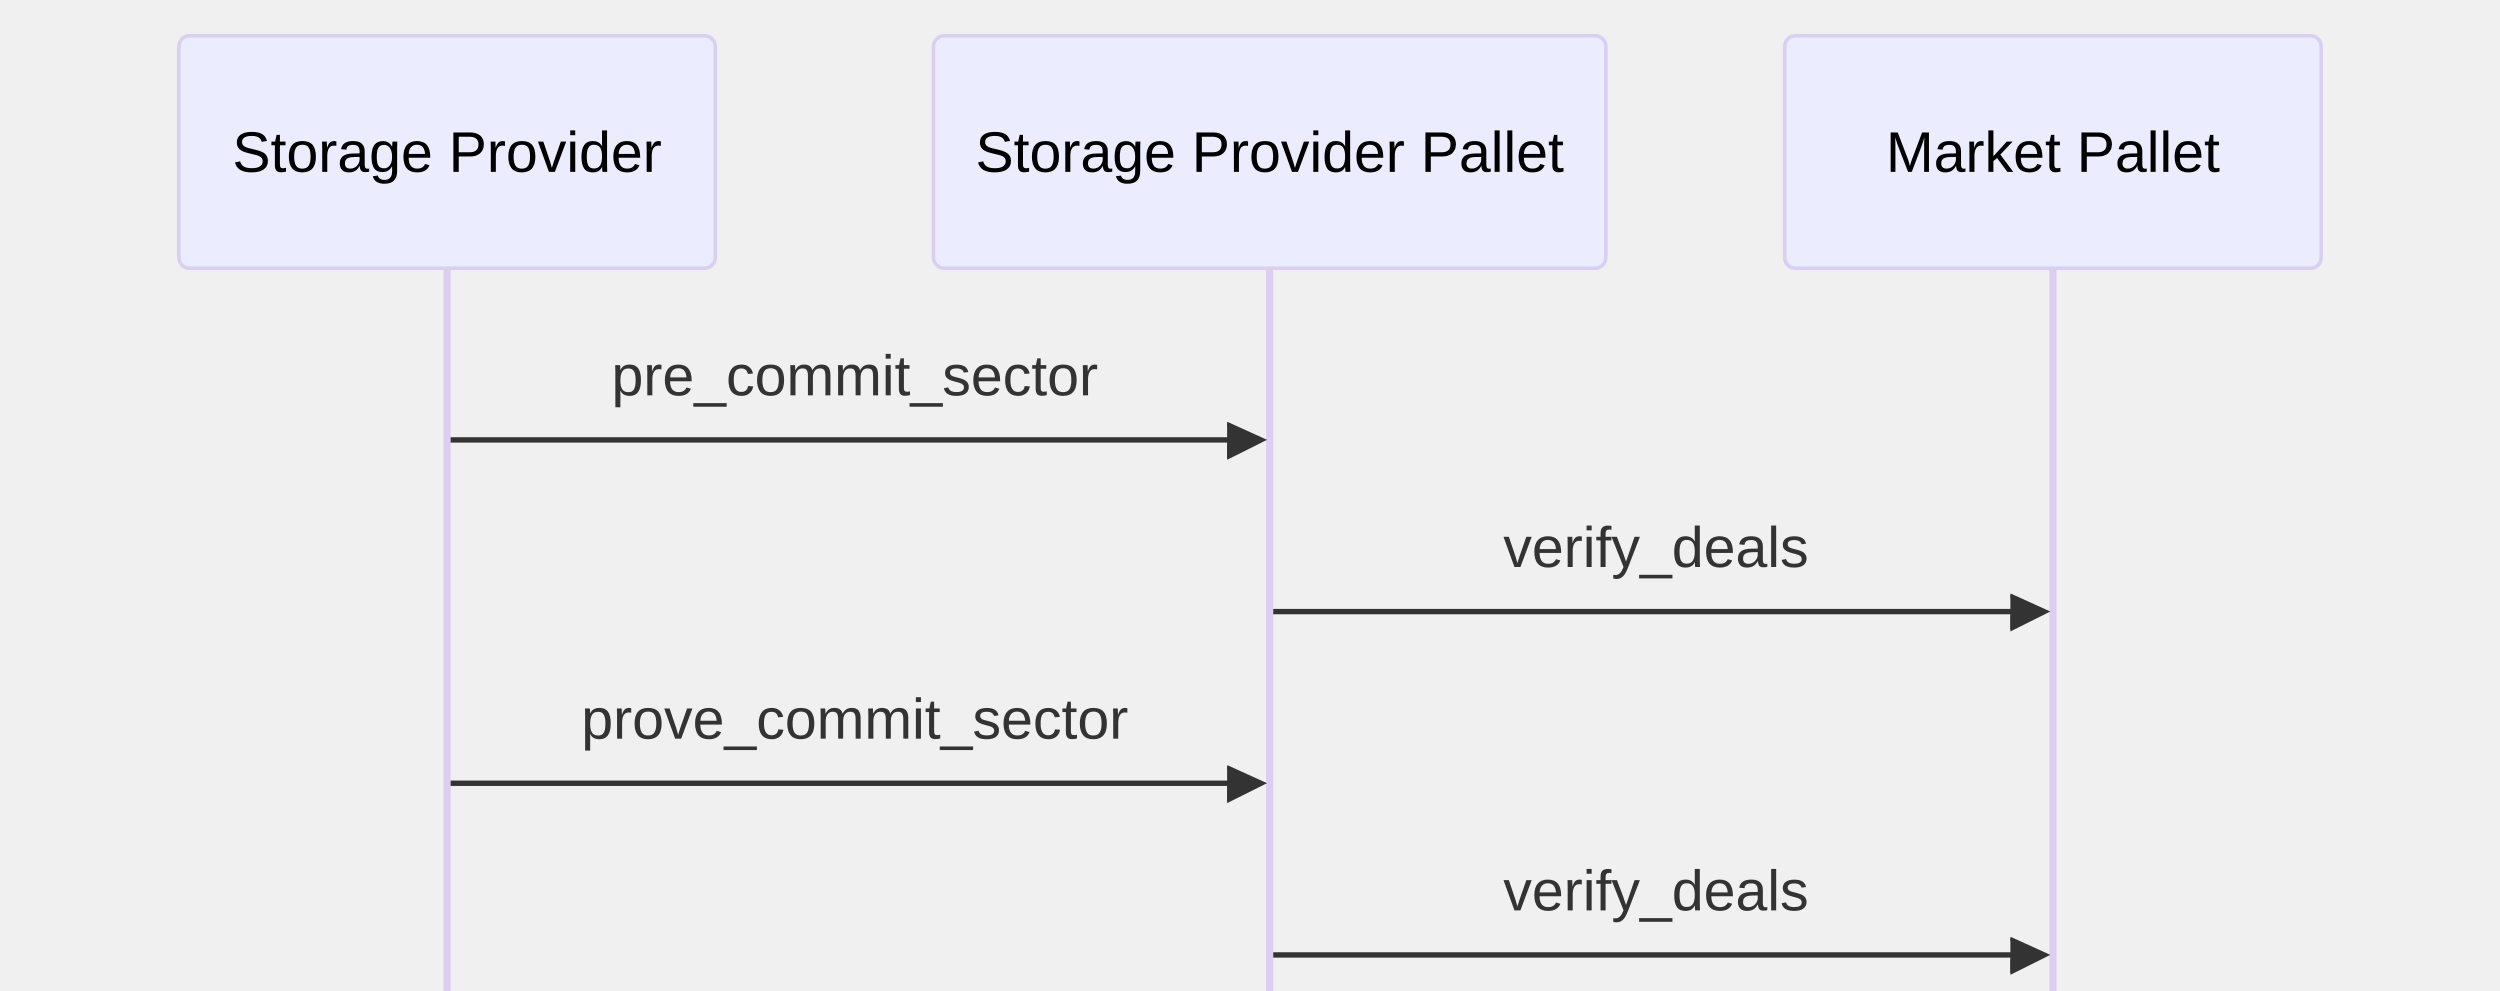
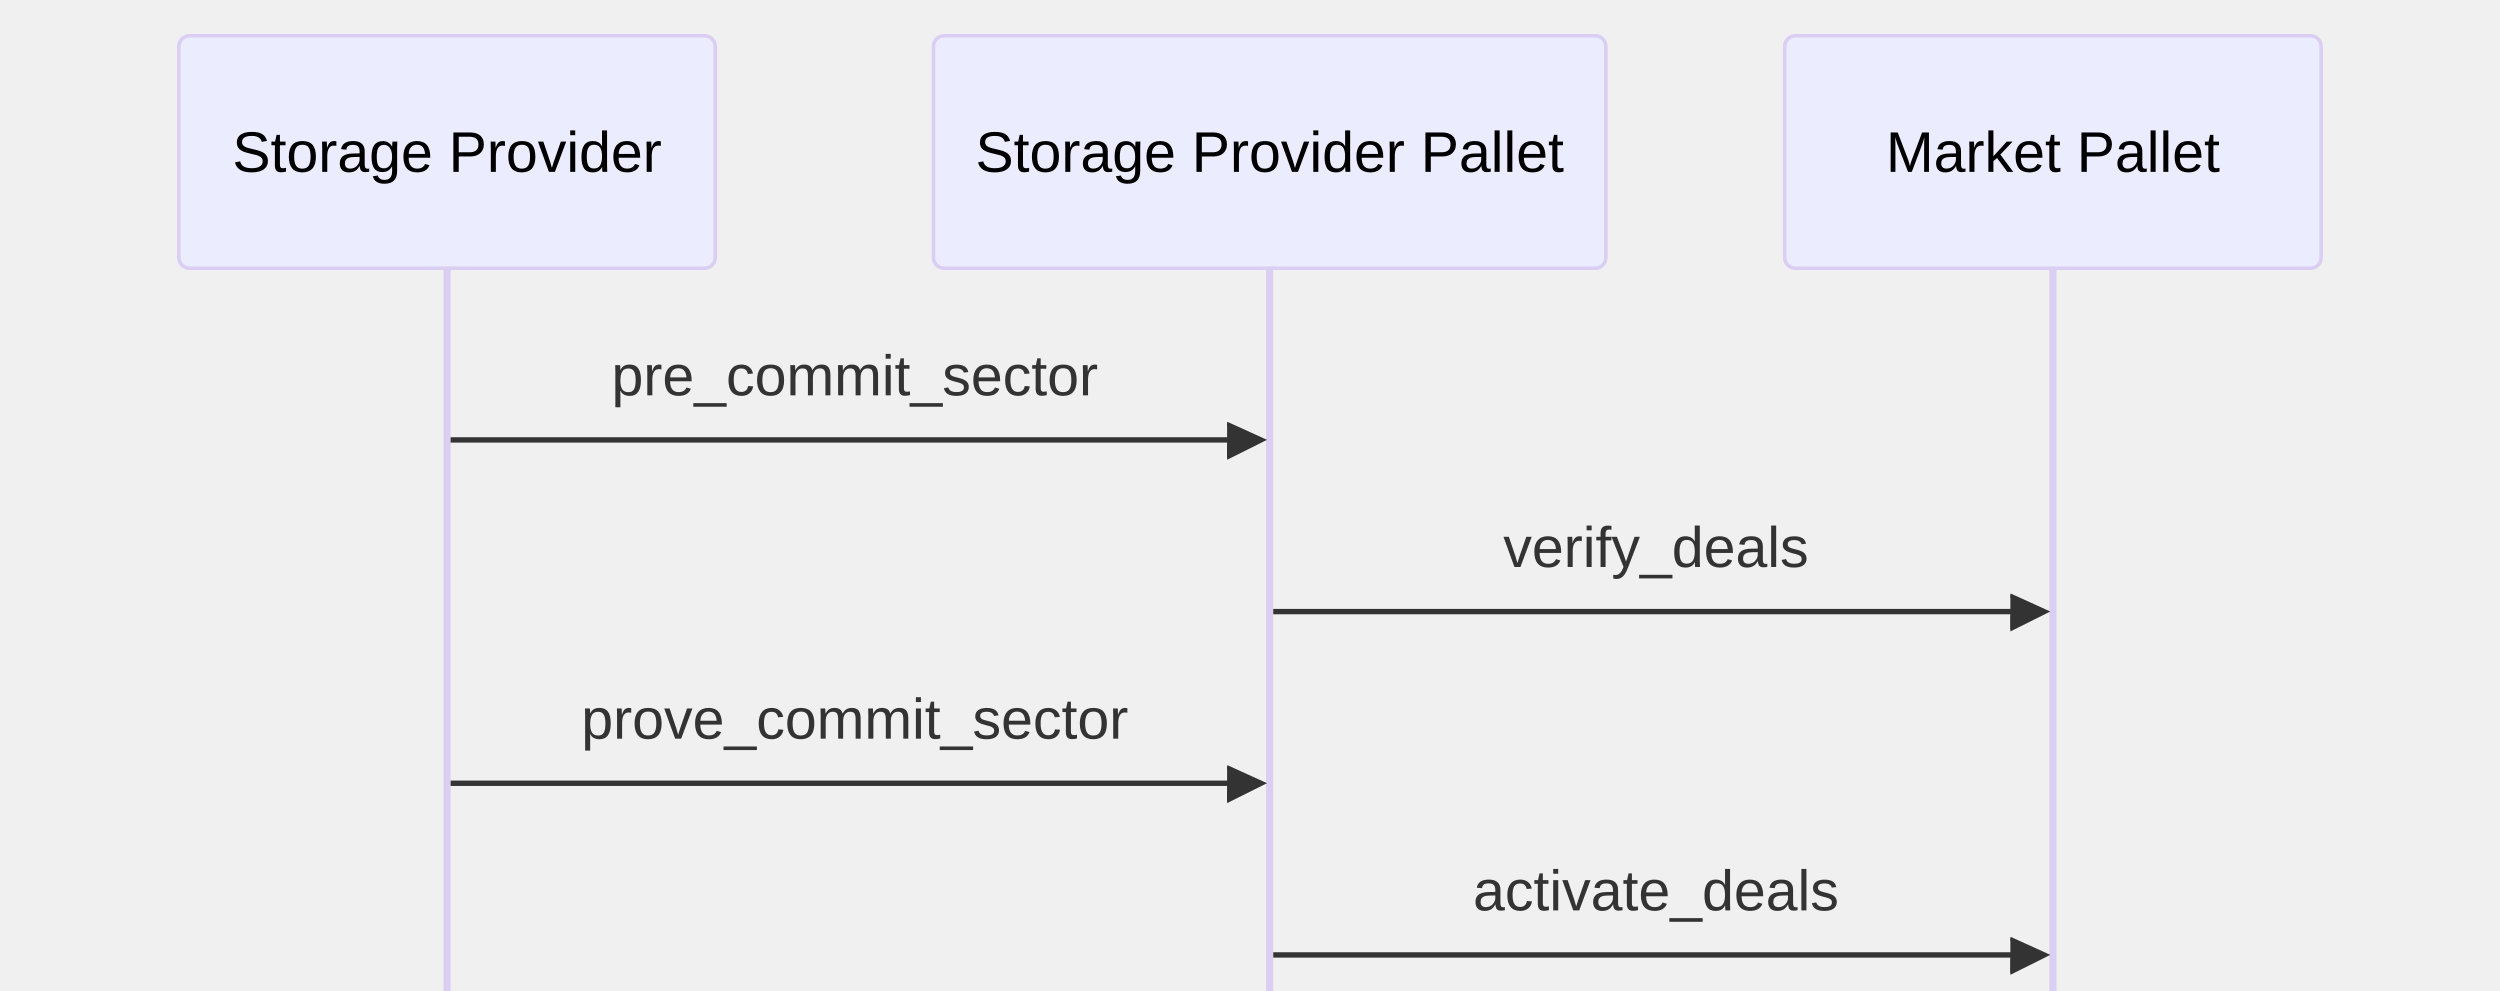
<svg xmlns="http://www.w3.org/2000/svg" aria-roledescription="sequence" role="graphics-document document" viewBox="-50 -10 699 277" style="max-width: 100%;" width="100%" id="graph-div" height="100%">
  <g>
    <line name="Market Pallet" stroke="#999" stroke-width="0.5px" class="actor-line 200" y2="300" x2="524" y1="5" x1="524" id="actor1200" />
    <g id="root-1200">
      <rect class="actor actor-top" ry="3" rx="3" name="Market Pallet" height="65" width="150" stroke="#666" fill="#eaeaea" y="0" x="449" />
      <text class="actor actor-box" alignment-baseline="central" dominant-baseline="central" style="text-anchor: middle; font-size: 16px; font-weight: 400;" y="32.5" x="524">
        <tspan dy="0" x="524">Market Pallet</tspan>
      </text>
    </g>
  </g>
  <g>
    <line name="Storage Provider Pallet" stroke="#999" stroke-width="0.5px" class="actor-line 200" y2="300" x2="305" y1="5" x1="305" id="actor1199" />
    <g id="root-1199">
      <rect class="actor actor-top" ry="3" rx="3" name="Storage Provider Pallet" height="65" width="188" stroke="#666" fill="#eaeaea" y="0" x="211" />
      <text class="actor actor-box" alignment-baseline="central" dominant-baseline="central" style="text-anchor: middle; font-size: 16px; font-weight: 400;" y="32.5" x="305">
        <tspan dy="0" x="305">Storage Provider Pallet</tspan>
      </text>
    </g>
  </g>
  <g>
    <line name="Storage Provider" stroke="#999" stroke-width="0.5px" class="actor-line 200" y2="300" x2="75" y1="5" x1="75" id="actor1198" />
    <g id="root-1198">
      <rect class="actor actor-top" ry="3" rx="3" name="Storage Provider" height="65" width="150" stroke="#666" fill="#eaeaea" y="0" x="0" />
      <text class="actor actor-box" alignment-baseline="central" dominant-baseline="central" style="text-anchor: middle; font-size: 16px; font-weight: 400;" y="32.5" x="75">
        <tspan dy="0" x="75">Storage Provider</tspan>
      </text>
    </g>
  </g>
  <style>#graph-div{font-family:"trebuchet ms",verdana,arial,sans-serif;font-size:16px;fill:#333;}#graph-div .error-icon{fill:#552222;}#graph-div .error-text{fill:#552222;stroke:#552222;}#graph-div .edge-thickness-normal{stroke-width:1px;}#graph-div .edge-thickness-thick{stroke-width:3.5px;}#graph-div .edge-pattern-solid{stroke-dasharray:0;}#graph-div .edge-thickness-invisible{stroke-width:0;fill:none;}#graph-div .edge-pattern-dashed{stroke-dasharray:3;}#graph-div .edge-pattern-dotted{stroke-dasharray:2;}#graph-div .marker{fill:#333333;stroke:#333333;}#graph-div .marker.cross{stroke:#333333;}#graph-div svg{font-family:"trebuchet ms",verdana,arial,sans-serif;font-size:16px;}#graph-div p{margin:0;}#graph-div .actor{stroke:hsl(259.626, 59.777%, 87.902%);fill:#ECECFF;}#graph-div text.actor&gt;tspan{fill:black;stroke:none;}#graph-div .actor-line{stroke:hsl(259.626, 59.777%, 87.902%);}#graph-div .messageLine0{stroke-width:1.5;stroke-dasharray:none;stroke:#333;}#graph-div .messageLine1{stroke-width:1.5;stroke-dasharray:2,2;stroke:#333;}#graph-div #arrowhead path{fill:#333;stroke:#333;}#graph-div .sequenceNumber{fill:white;}#graph-div #sequencenumber{fill:#333;}#graph-div #crosshead path{fill:#333;stroke:#333;}#graph-div .messageText{fill:#333;stroke:none;}#graph-div .labelBox{stroke:hsl(259.626, 59.777%, 87.902%);fill:#ECECFF;}#graph-div .labelText,#graph-div .labelText&gt;tspan{fill:black;stroke:none;}#graph-div .loopText,#graph-div .loopText&gt;tspan{fill:black;stroke:none;}#graph-div .loopLine{stroke-width:2px;stroke-dasharray:2,2;stroke:hsl(259.626, 59.777%, 87.902%);fill:hsl(259.626, 59.777%, 87.902%);}#graph-div .note{stroke:#aaaa33;fill:#fff5ad;}#graph-div .noteText,#graph-div .noteText&gt;tspan{fill:black;stroke:none;}#graph-div .activation0{fill:#f4f4f4;stroke:#666;}#graph-div .activation1{fill:#f4f4f4;stroke:#666;}#graph-div .activation2{fill:#f4f4f4;stroke:#666;}#graph-div .actorPopupMenu{position:absolute;}#graph-div .actorPopupMenuPanel{position:absolute;fill:#ECECFF;box-shadow:0px 8px 16px 0px rgba(0,0,0,0.2);filter:drop-shadow(3px 5px 2px rgb(0 0 0 / 0.4));}#graph-div .actor-man line{stroke:hsl(259.626, 59.777%, 87.902%);fill:#ECECFF;}#graph-div .actor-man circle,#graph-div line{stroke:hsl(259.626, 59.777%, 87.902%);fill:#ECECFF;stroke-width:2px;}#graph-div :root{--mermaid-font-family:"trebuchet ms",verdana,arial,sans-serif;}</style>
  <g />
  <defs>
    <symbol height="24" width="24" id="computer">
      <path d="M2 2v13h20v-13h-20zm18 11h-16v-9h16v9zm-10.228 6l.466-1h3.524l.467 1h-4.457zm14.228 3h-24l2-6h2.104l-1.33 4h18.45l-1.297-4h2.073l2 6zm-5-10h-14v-7h14v7z" transform="scale(.5)" />
    </symbol>
  </defs>
  <defs>
    <symbol clip-rule="evenodd" fill-rule="evenodd" id="database">
      <path d="M12.258.001l.256.004.255.005.253.008.251.01.249.012.247.015.246.016.242.019.241.02.239.023.236.024.233.027.231.028.229.031.225.032.223.034.22.036.217.038.214.04.211.041.208.043.205.045.201.046.198.048.194.05.191.051.187.053.183.054.18.056.175.057.172.059.168.06.163.061.16.063.155.064.15.066.074.033.073.033.071.034.07.034.069.035.068.035.067.035.066.035.064.036.064.036.062.036.06.036.06.037.058.037.058.037.055.038.055.038.053.038.052.038.051.039.05.039.048.039.047.039.045.04.044.04.043.04.041.04.04.041.039.041.037.041.036.041.034.041.033.042.032.042.03.042.029.042.027.042.026.043.024.043.023.043.021.043.02.043.018.044.017.043.015.044.013.044.012.044.011.045.009.044.007.045.006.045.004.045.002.045.001.045v17l-.001.045-.002.045-.004.045-.006.045-.007.045-.009.044-.011.045-.012.044-.013.044-.015.044-.017.043-.018.044-.02.043-.021.043-.023.043-.024.043-.026.043-.027.042-.029.042-.03.042-.032.042-.033.042-.034.041-.036.041-.037.041-.039.041-.04.041-.041.04-.043.04-.044.04-.045.04-.047.039-.048.039-.05.039-.051.039-.052.038-.053.038-.055.038-.055.038-.058.037-.058.037-.06.037-.06.036-.062.036-.064.036-.064.036-.066.035-.067.035-.068.035-.069.035-.07.034-.071.034-.073.033-.074.033-.15.066-.155.064-.16.063-.163.061-.168.06-.172.059-.175.057-.18.056-.183.054-.187.053-.191.051-.194.05-.198.048-.201.046-.205.045-.208.043-.211.041-.214.04-.217.038-.22.036-.223.034-.225.032-.229.031-.231.028-.233.027-.236.024-.239.023-.241.02-.242.019-.246.016-.247.015-.249.012-.251.01-.253.008-.255.005-.256.004-.258.001-.258-.001-.256-.004-.255-.005-.253-.008-.251-.01-.249-.012-.247-.015-.245-.016-.243-.019-.241-.02-.238-.023-.236-.024-.234-.027-.231-.028-.228-.031-.226-.032-.223-.034-.22-.036-.217-.038-.214-.04-.211-.041-.208-.043-.204-.045-.201-.046-.198-.048-.195-.05-.19-.051-.187-.053-.184-.054-.179-.056-.176-.057-.172-.059-.167-.06-.164-.061-.159-.063-.155-.064-.151-.066-.074-.033-.072-.033-.072-.034-.07-.034-.069-.035-.068-.035-.067-.035-.066-.035-.064-.036-.063-.036-.062-.036-.061-.036-.06-.037-.058-.037-.057-.037-.056-.038-.055-.038-.053-.038-.052-.038-.051-.039-.049-.039-.049-.039-.046-.039-.046-.04-.044-.04-.043-.04-.041-.04-.04-.041-.039-.041-.037-.041-.036-.041-.034-.041-.033-.042-.032-.042-.03-.042-.029-.042-.027-.042-.026-.043-.024-.043-.023-.043-.021-.043-.02-.043-.018-.044-.017-.043-.015-.044-.013-.044-.012-.044-.011-.045-.009-.044-.007-.045-.006-.045-.004-.045-.002-.045-.001-.045v-17l.001-.045.002-.045.004-.045.006-.045.007-.045.009-.044.011-.045.012-.044.013-.044.015-.044.017-.043.018-.044.02-.043.021-.043.023-.043.024-.043.026-.043.027-.042.029-.042.03-.042.032-.042.033-.042.034-.041.036-.041.037-.041.039-.041.04-.041.041-.04.043-.04.044-.04.046-.04.046-.039.049-.039.049-.039.051-.039.052-.038.053-.038.055-.038.056-.038.057-.037.058-.037.06-.037.061-.036.062-.036.063-.036.064-.036.066-.035.067-.035.068-.035.069-.035.07-.034.072-.034.072-.033.074-.033.151-.066.155-.064.159-.063.164-.061.167-.06.172-.059.176-.057.179-.056.184-.054.187-.053.19-.051.195-.05.198-.048.201-.046.204-.045.208-.043.211-.041.214-.04.217-.038.22-.036.223-.034.226-.032.228-.031.231-.028.234-.027.236-.024.238-.023.241-.02.243-.019.245-.016.247-.015.249-.012.251-.01.253-.008.255-.005.256-.004.258-.001.258.001zm-9.258 20.499v.01l.001.021.003.021.004.022.005.021.006.022.007.022.009.023.01.022.011.023.012.023.013.023.015.023.016.024.017.023.018.024.019.024.021.024.022.025.023.024.024.025.052.049.056.05.061.051.066.051.07.051.075.051.079.052.084.052.088.052.092.052.097.052.102.051.105.052.11.052.114.051.119.051.123.051.127.05.131.05.135.05.139.048.144.049.147.047.152.047.155.047.16.045.163.045.167.043.171.043.176.041.178.041.183.039.187.039.19.037.194.035.197.035.202.033.204.031.209.03.212.029.216.027.219.025.222.024.226.021.23.02.233.018.236.016.24.015.243.012.246.01.249.008.253.005.256.004.259.001.26-.001.257-.004.254-.005.25-.008.247-.011.244-.012.241-.014.237-.016.233-.018.231-.021.226-.021.224-.024.22-.026.216-.027.212-.028.21-.031.205-.031.202-.034.198-.034.194-.036.191-.037.187-.039.183-.04.179-.04.175-.042.172-.043.168-.044.163-.045.16-.046.155-.046.152-.047.148-.048.143-.049.139-.049.136-.05.131-.05.126-.05.123-.051.118-.052.114-.051.11-.052.106-.052.101-.052.096-.052.092-.052.088-.053.083-.051.079-.052.074-.052.07-.051.065-.051.06-.051.056-.05.051-.05.023-.024.023-.025.021-.024.02-.024.019-.024.018-.024.017-.024.015-.023.014-.024.013-.023.012-.023.01-.023.01-.022.008-.022.006-.022.006-.022.004-.022.004-.021.001-.021.001-.021v-4.127l-.077.055-.08.053-.083.054-.085.053-.087.052-.09.052-.093.051-.095.05-.097.05-.1.049-.102.049-.105.048-.106.047-.109.047-.111.046-.114.045-.115.045-.118.044-.12.043-.122.042-.124.042-.126.041-.128.04-.13.04-.132.038-.134.038-.135.037-.138.037-.139.035-.142.035-.143.034-.144.033-.147.032-.148.031-.15.03-.151.03-.153.029-.154.027-.156.027-.158.026-.159.025-.161.024-.162.023-.163.022-.165.021-.166.02-.167.019-.169.018-.169.017-.171.016-.173.015-.173.014-.175.013-.175.012-.177.011-.178.01-.179.008-.179.008-.181.006-.182.005-.182.004-.184.003-.184.002h-.37l-.184-.002-.184-.003-.182-.004-.182-.005-.181-.006-.179-.008-.179-.008-.178-.01-.176-.011-.176-.012-.175-.013-.173-.014-.172-.015-.171-.016-.17-.017-.169-.018-.167-.019-.166-.02-.165-.021-.163-.022-.162-.023-.161-.024-.159-.025-.157-.026-.156-.027-.155-.027-.153-.029-.151-.03-.15-.03-.148-.031-.146-.032-.145-.033-.143-.034-.141-.035-.14-.035-.137-.037-.136-.037-.134-.038-.132-.038-.13-.04-.128-.04-.126-.041-.124-.042-.122-.042-.12-.044-.117-.043-.116-.045-.113-.045-.112-.046-.109-.047-.106-.047-.105-.048-.102-.049-.1-.049-.097-.05-.095-.05-.093-.052-.09-.051-.087-.052-.085-.053-.083-.054-.08-.054-.077-.054v4.127zm0-5.654v.011l.001.021.003.021.004.021.005.022.006.022.007.022.009.022.01.022.011.023.012.023.013.023.015.024.016.023.017.024.018.024.019.024.021.024.022.024.023.025.024.024.052.05.056.05.061.05.066.051.07.051.075.052.079.051.084.052.088.052.092.052.097.052.102.052.105.052.11.051.114.051.119.052.123.05.127.051.131.05.135.049.139.049.144.048.147.048.152.047.155.046.16.045.163.045.167.044.171.042.176.042.178.04.183.04.187.038.19.037.194.036.197.034.202.033.204.032.209.03.212.028.216.027.219.025.222.024.226.022.23.02.233.018.236.016.24.014.243.012.246.01.249.008.253.006.256.003.259.001.26-.001.257-.003.254-.006.25-.008.247-.01.244-.012.241-.015.237-.016.233-.018.231-.02.226-.022.224-.024.22-.025.216-.027.212-.029.21-.03.205-.032.202-.033.198-.035.194-.036.191-.037.187-.039.183-.039.179-.041.175-.042.172-.043.168-.044.163-.045.16-.045.155-.047.152-.047.148-.048.143-.048.139-.05.136-.049.131-.05.126-.051.123-.051.118-.051.114-.052.11-.052.106-.052.101-.052.096-.052.092-.052.088-.052.083-.052.079-.052.074-.051.07-.052.065-.051.06-.05.056-.051.051-.049.023-.025.023-.024.021-.025.02-.024.019-.024.018-.024.017-.024.015-.023.014-.023.013-.024.012-.022.01-.023.01-.023.008-.022.006-.022.006-.022.004-.021.004-.022.001-.021.001-.021v-4.139l-.077.054-.08.054-.083.054-.085.052-.087.053-.09.051-.093.051-.095.051-.097.05-.1.049-.102.049-.105.048-.106.047-.109.047-.111.046-.114.045-.115.044-.118.044-.12.044-.122.042-.124.042-.126.041-.128.04-.13.039-.132.039-.134.038-.135.037-.138.036-.139.036-.142.035-.143.033-.144.033-.147.033-.148.031-.15.03-.151.03-.153.028-.154.028-.156.027-.158.026-.159.025-.161.024-.162.023-.163.022-.165.021-.166.02-.167.019-.169.018-.169.017-.171.016-.173.015-.173.014-.175.013-.175.012-.177.011-.178.009-.179.009-.179.007-.181.007-.182.005-.182.004-.184.003-.184.002h-.37l-.184-.002-.184-.003-.182-.004-.182-.005-.181-.007-.179-.007-.179-.009-.178-.009-.176-.011-.176-.012-.175-.013-.173-.014-.172-.015-.171-.016-.17-.017-.169-.018-.167-.019-.166-.02-.165-.021-.163-.022-.162-.023-.161-.024-.159-.025-.157-.026-.156-.027-.155-.028-.153-.028-.151-.03-.15-.03-.148-.031-.146-.033-.145-.033-.143-.033-.141-.035-.14-.036-.137-.036-.136-.037-.134-.038-.132-.039-.13-.039-.128-.04-.126-.041-.124-.042-.122-.043-.12-.043-.117-.044-.116-.044-.113-.046-.112-.046-.109-.046-.106-.047-.105-.048-.102-.049-.1-.049-.097-.05-.095-.051-.093-.051-.09-.051-.087-.053-.085-.052-.083-.054-.08-.054-.077-.054v4.139zm0-5.666v.011l.001.02.003.022.004.021.005.022.006.021.007.022.009.023.01.022.011.023.012.023.013.023.015.023.016.024.017.024.018.023.019.024.021.025.022.024.023.024.024.025.052.05.056.05.061.05.066.051.07.051.075.052.079.051.084.052.088.052.092.052.097.052.102.052.105.051.11.052.114.051.119.051.123.051.127.05.131.05.135.05.139.049.144.048.147.048.152.047.155.046.16.045.163.045.167.043.171.043.176.042.178.04.183.04.187.038.19.037.194.036.197.034.202.033.204.032.209.03.212.028.216.027.219.025.222.024.226.021.23.02.233.018.236.017.24.014.243.012.246.01.249.008.253.006.256.003.259.001.26-.001.257-.003.254-.006.25-.008.247-.01.244-.013.241-.014.237-.016.233-.018.231-.02.226-.022.224-.024.22-.025.216-.027.212-.029.21-.03.205-.032.202-.033.198-.035.194-.036.191-.037.187-.039.183-.039.179-.041.175-.042.172-.043.168-.044.163-.045.16-.045.155-.047.152-.047.148-.048.143-.049.139-.049.136-.049.131-.051.126-.05.123-.051.118-.052.114-.051.11-.052.106-.052.101-.052.096-.052.092-.052.088-.052.083-.052.079-.052.074-.052.07-.051.065-.051.06-.051.056-.05.051-.049.023-.025.023-.025.021-.024.02-.024.019-.024.018-.024.017-.024.015-.023.014-.024.013-.023.012-.023.01-.022.01-.023.008-.022.006-.022.006-.022.004-.022.004-.021.001-.021.001-.021v-4.153l-.077.054-.08.054-.083.053-.085.053-.087.053-.09.051-.093.051-.095.051-.097.05-.1.049-.102.048-.105.048-.106.048-.109.046-.111.046-.114.046-.115.044-.118.044-.12.043-.122.043-.124.042-.126.041-.128.04-.13.039-.132.039-.134.038-.135.037-.138.036-.139.036-.142.034-.143.034-.144.033-.147.032-.148.032-.15.03-.151.03-.153.028-.154.028-.156.027-.158.026-.159.024-.161.024-.162.023-.163.023-.165.021-.166.02-.167.019-.169.018-.169.017-.171.016-.173.015-.173.014-.175.013-.175.012-.177.01-.178.01-.179.009-.179.007-.181.006-.182.006-.182.004-.184.003-.184.001-.185.001-.185-.001-.184-.001-.184-.003-.182-.004-.182-.006-.181-.006-.179-.007-.179-.009-.178-.01-.176-.01-.176-.012-.175-.013-.173-.014-.172-.015-.171-.016-.17-.017-.169-.018-.167-.019-.166-.02-.165-.021-.163-.023-.162-.023-.161-.024-.159-.024-.157-.026-.156-.027-.155-.028-.153-.028-.151-.03-.15-.03-.148-.032-.146-.032-.145-.033-.143-.034-.141-.034-.14-.036-.137-.036-.136-.037-.134-.038-.132-.039-.13-.039-.128-.041-.126-.041-.124-.041-.122-.043-.12-.043-.117-.044-.116-.044-.113-.046-.112-.046-.109-.046-.106-.048-.105-.048-.102-.048-.1-.05-.097-.049-.095-.051-.093-.051-.09-.052-.087-.052-.085-.053-.083-.053-.08-.054-.077-.054v4.153zm8.74-8.179l-.257.004-.254.005-.25.008-.247.011-.244.012-.241.014-.237.016-.233.018-.231.021-.226.022-.224.023-.22.026-.216.027-.212.028-.21.031-.205.032-.202.033-.198.034-.194.036-.191.038-.187.038-.183.04-.179.041-.175.042-.172.043-.168.043-.163.045-.16.046-.155.046-.152.048-.148.048-.143.048-.139.049-.136.05-.131.05-.126.051-.123.051-.118.051-.114.052-.11.052-.106.052-.101.052-.096.052-.092.052-.088.052-.083.052-.079.052-.074.051-.07.052-.065.051-.06.05-.056.05-.051.05-.023.025-.023.024-.021.024-.02.025-.019.024-.018.024-.017.023-.015.024-.014.023-.013.023-.012.023-.01.023-.01.022-.008.022-.006.023-.006.021-.004.022-.004.021-.001.021-.001.021.001.021.001.021.004.021.004.022.006.021.006.023.008.022.01.022.01.023.012.023.013.023.014.023.015.024.017.023.018.024.019.024.02.025.021.024.023.024.023.025.051.05.056.05.06.05.065.051.07.052.074.051.079.052.083.052.088.052.092.052.096.052.101.052.106.052.11.052.114.052.118.051.123.051.126.051.131.05.136.05.139.049.143.048.148.048.152.048.155.046.16.046.163.045.168.043.172.043.175.042.179.041.183.04.187.038.191.038.194.036.198.034.202.033.205.032.21.031.212.028.216.027.22.026.224.023.226.022.231.021.233.018.237.016.241.014.244.012.247.011.25.008.254.005.257.004.26.001.26-.001.257-.004.254-.005.25-.008.247-.011.244-.012.241-.014.237-.016.233-.018.231-.021.226-.022.224-.023.22-.026.216-.027.212-.028.21-.031.205-.032.202-.033.198-.034.194-.036.191-.038.187-.038.183-.04.179-.041.175-.042.172-.043.168-.043.163-.045.16-.046.155-.046.152-.048.148-.048.143-.048.139-.049.136-.05.131-.05.126-.051.123-.051.118-.051.114-.052.11-.052.106-.052.101-.052.096-.052.092-.052.088-.052.083-.052.079-.052.074-.051.07-.052.065-.051.06-.05.056-.05.051-.05.023-.025.023-.024.021-.024.02-.025.019-.024.018-.024.017-.023.015-.024.014-.023.013-.023.012-.023.01-.023.01-.022.008-.022.006-.023.006-.021.004-.022.004-.021.001-.021.001-.021-.001-.021-.001-.021-.004-.021-.004-.022-.006-.021-.006-.023-.008-.022-.01-.022-.01-.023-.012-.023-.013-.023-.014-.023-.015-.024-.017-.023-.018-.024-.019-.024-.02-.025-.021-.024-.023-.024-.023-.025-.051-.05-.056-.05-.06-.05-.065-.051-.07-.052-.074-.051-.079-.052-.083-.052-.088-.052-.092-.052-.096-.052-.101-.052-.106-.052-.11-.052-.114-.052-.118-.051-.123-.051-.126-.051-.131-.05-.136-.05-.139-.049-.143-.048-.148-.048-.152-.048-.155-.046-.16-.046-.163-.045-.168-.043-.172-.043-.175-.042-.179-.041-.183-.04-.187-.038-.191-.038-.194-.036-.198-.034-.202-.033-.205-.032-.21-.031-.212-.028-.216-.027-.22-.026-.224-.023-.226-.022-.231-.021-.233-.018-.237-.016-.241-.014-.244-.012-.247-.011-.25-.008-.254-.005-.257-.004-.26-.001-.26.001z" transform="scale(.5)" />
    </symbol>
  </defs>
  <defs>
    <symbol height="24" width="24" id="clock">
      <path d="M12 2c5.514 0 10 4.486 10 10s-4.486 10-10 10-10-4.486-10-10 4.486-10 10-10zm0-2c-6.627 0-12 5.373-12 12s5.373 12 12 12 12-5.373 12-12-5.373-12-12-12zm5.848 12.459c.202.038.202.333.001.372-1.907.361-6.045 1.111-6.547 1.111-.719 0-1.301-.582-1.301-1.301 0-.512.77-5.447 1.125-7.445.034-.192.312-.181.343.014l.985 6.238 5.394 1.011z" transform="scale(.5)" />
    </symbol>
  </defs>
  <defs>
    <marker orient="auto-start-reverse" markerHeight="12" markerWidth="12" markerUnits="userSpaceOnUse" refY="5" refX="7.9" id="arrowhead">
      <path d="M -1 0 L 10 5 L 0 10 z" />
    </marker>
  </defs>
  <defs>
    <marker refY="4.5" refX="4" orient="auto" markerHeight="8" markerWidth="15" id="crosshead">
      <path d="M 1,2 L 6,7 M 6,2 L 1,7" stroke-width="1pt" style="stroke-dasharray: 0px, 0px;" stroke="#000000" fill="none" />
    </marker>
  </defs>
  <defs>
    <marker orient="auto" markerHeight="28" markerWidth="20" refY="7" refX="15.5" id="filled-head">
      <path d="M 18,7 L9,13 L14,7 L9,1 Z" />
    </marker>
  </defs>
  <defs>
    <marker orient="auto" markerHeight="40" markerWidth="60" refY="15" refX="15" id="sequencenumber">
      <circle r="6" cy="15" cx="15" />
    </marker>
  </defs>
  <text dy="1em" class="messageText" style="font-size: 16px; font-weight: 400;" alignment-baseline="middle" dominant-baseline="middle" text-anchor="middle" y="80" x="189">pre_commit_sector</text>
  <line marker-end="url(#arrowhead)" style="fill: none;" stroke="none" stroke-width="2" class="messageLine0" y2="113" x2="301" y1="113" x1="76" />
  <text dy="1em" class="messageText" style="font-size: 16px; font-weight: 400;" alignment-baseline="middle" dominant-baseline="middle" text-anchor="middle" y="128" x="413">verify_deals</text>
  <line marker-end="url(#arrowhead)" style="fill: none;" stroke="none" stroke-width="2" class="messageLine0" y2="161" x2="520" y1="161" x1="306" />
  <text dy="1em" class="messageText" style="font-size: 16px; font-weight: 400;" alignment-baseline="middle" dominant-baseline="middle" text-anchor="middle" y="176" x="189">prove_commit_sector</text>
  <line marker-end="url(#arrowhead)" style="fill: none;" stroke="none" stroke-width="2" class="messageLine0" y2="209" x2="301" y1="209" x1="76" />
-   <text dy="1em" class="messageText" style="font-size: 16px; font-weight: 400;" alignment-baseline="middle" dominant-baseline="middle" text-anchor="middle" y="224" x="413">verify_deals</text>
+   <text dy="1em" class="messageText" style="font-size: 16px; font-weight: 400;" alignment-baseline="middle" dominant-baseline="middle" text-anchor="middle" y="224" x="413">activate_deals</text>
  <line marker-end="url(#arrowhead)" style="fill: none;" stroke="none" stroke-width="2" class="messageLine0" y2="257" x2="520" y1="257" x1="306" />
</svg>
